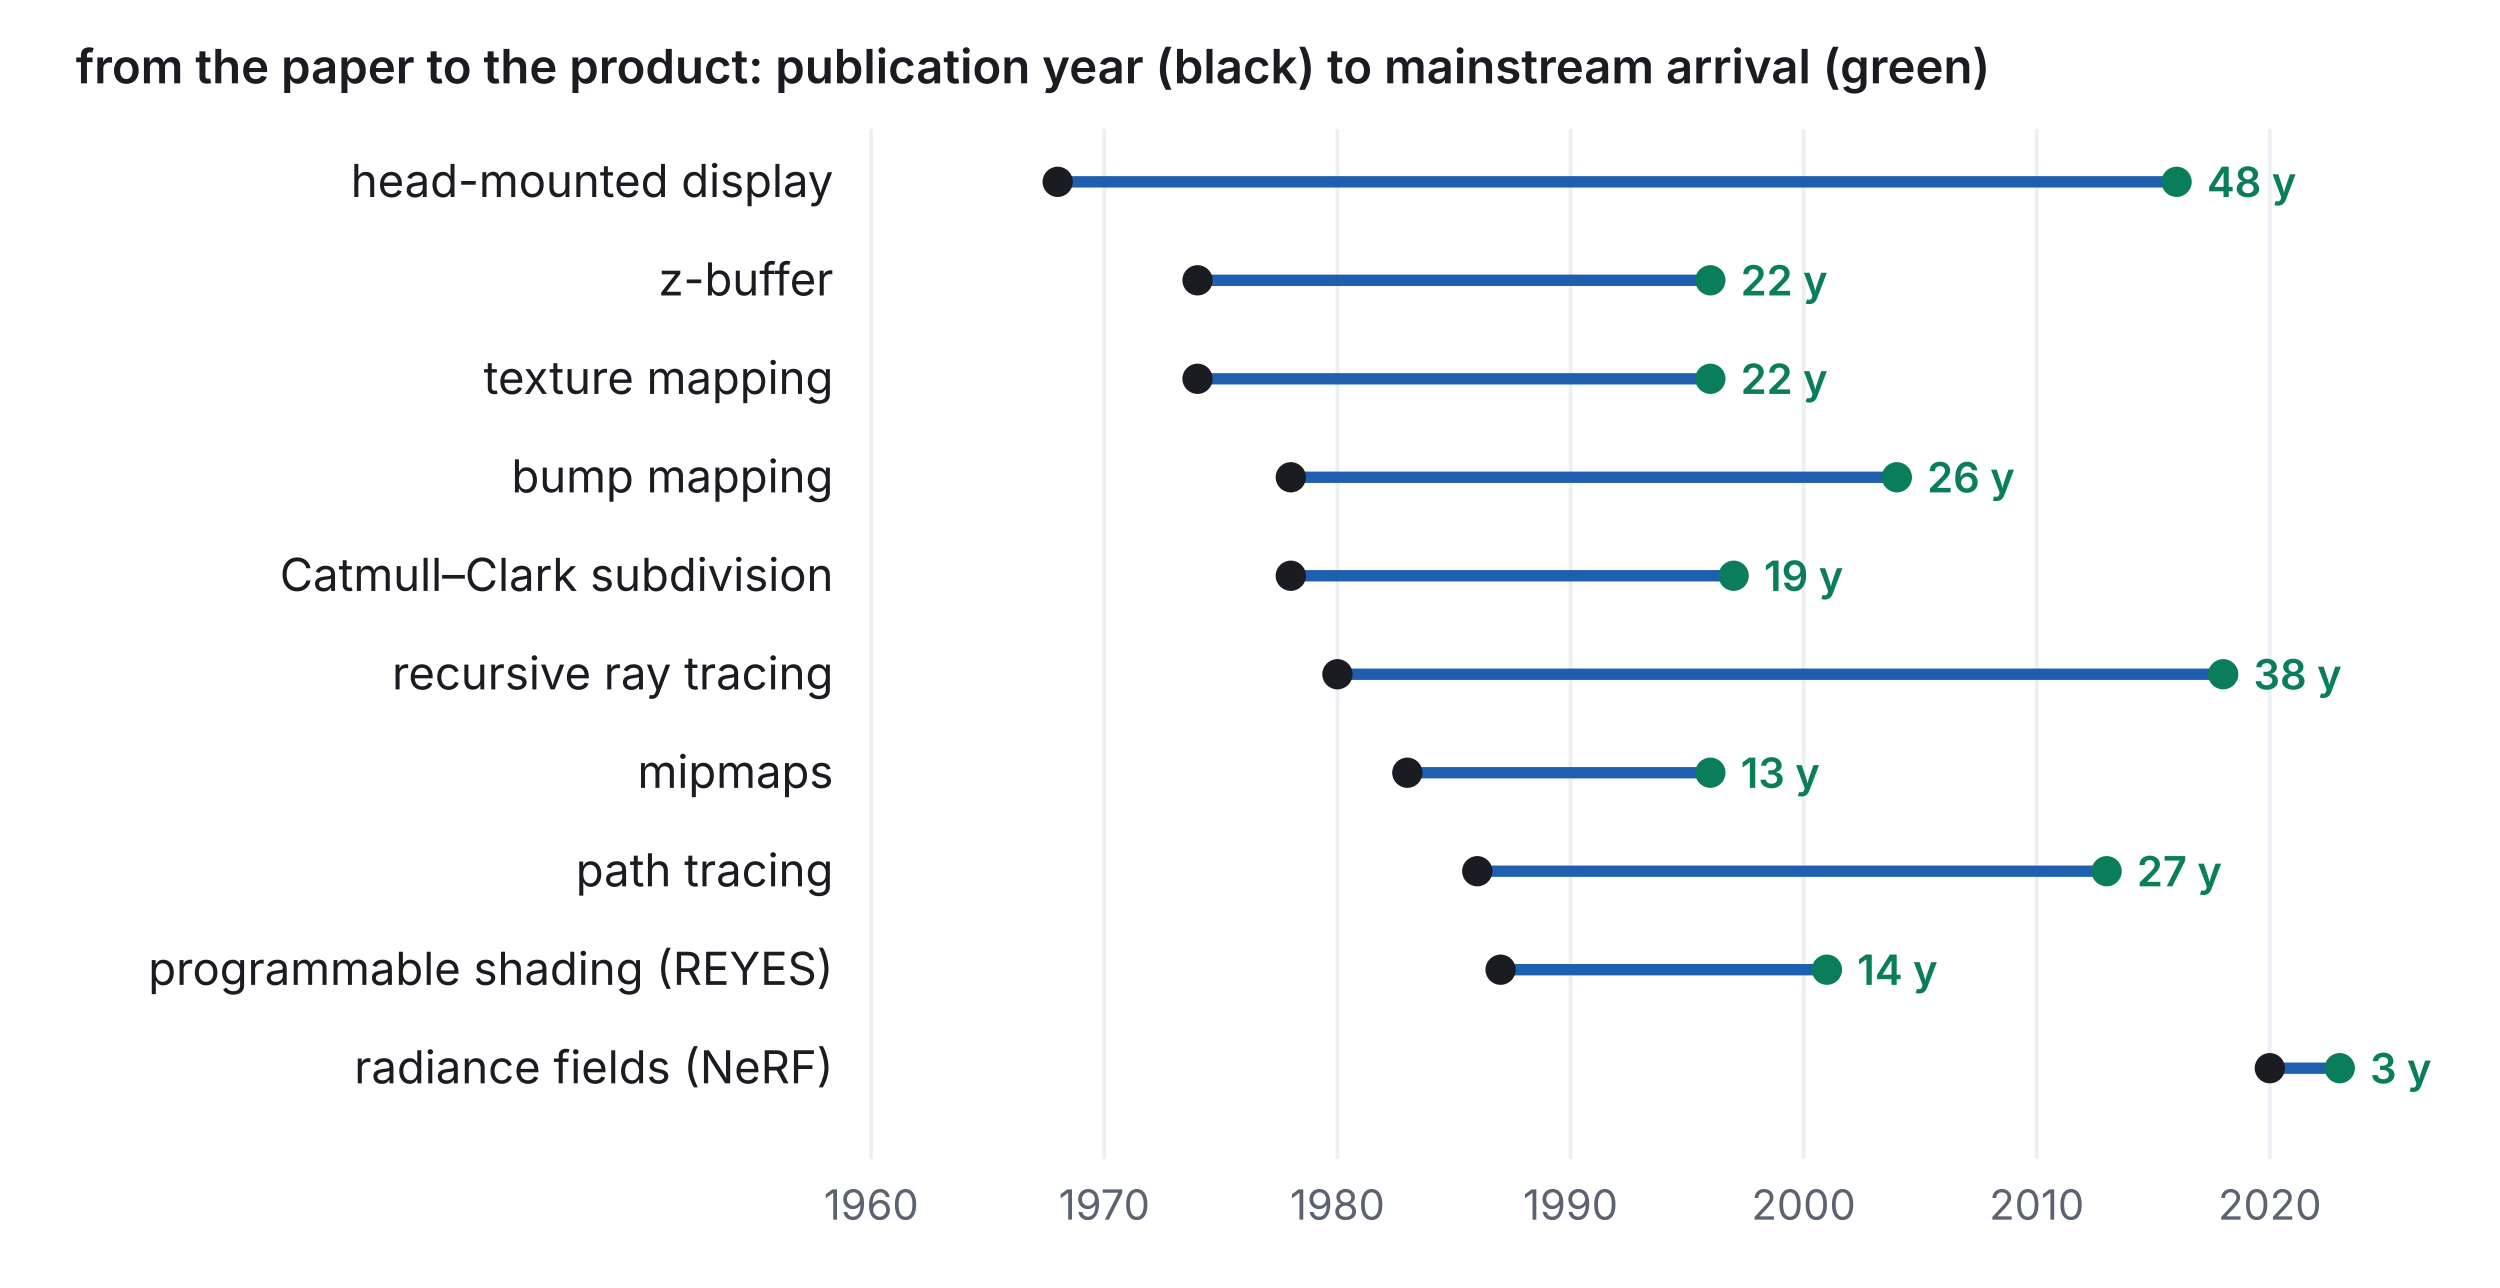
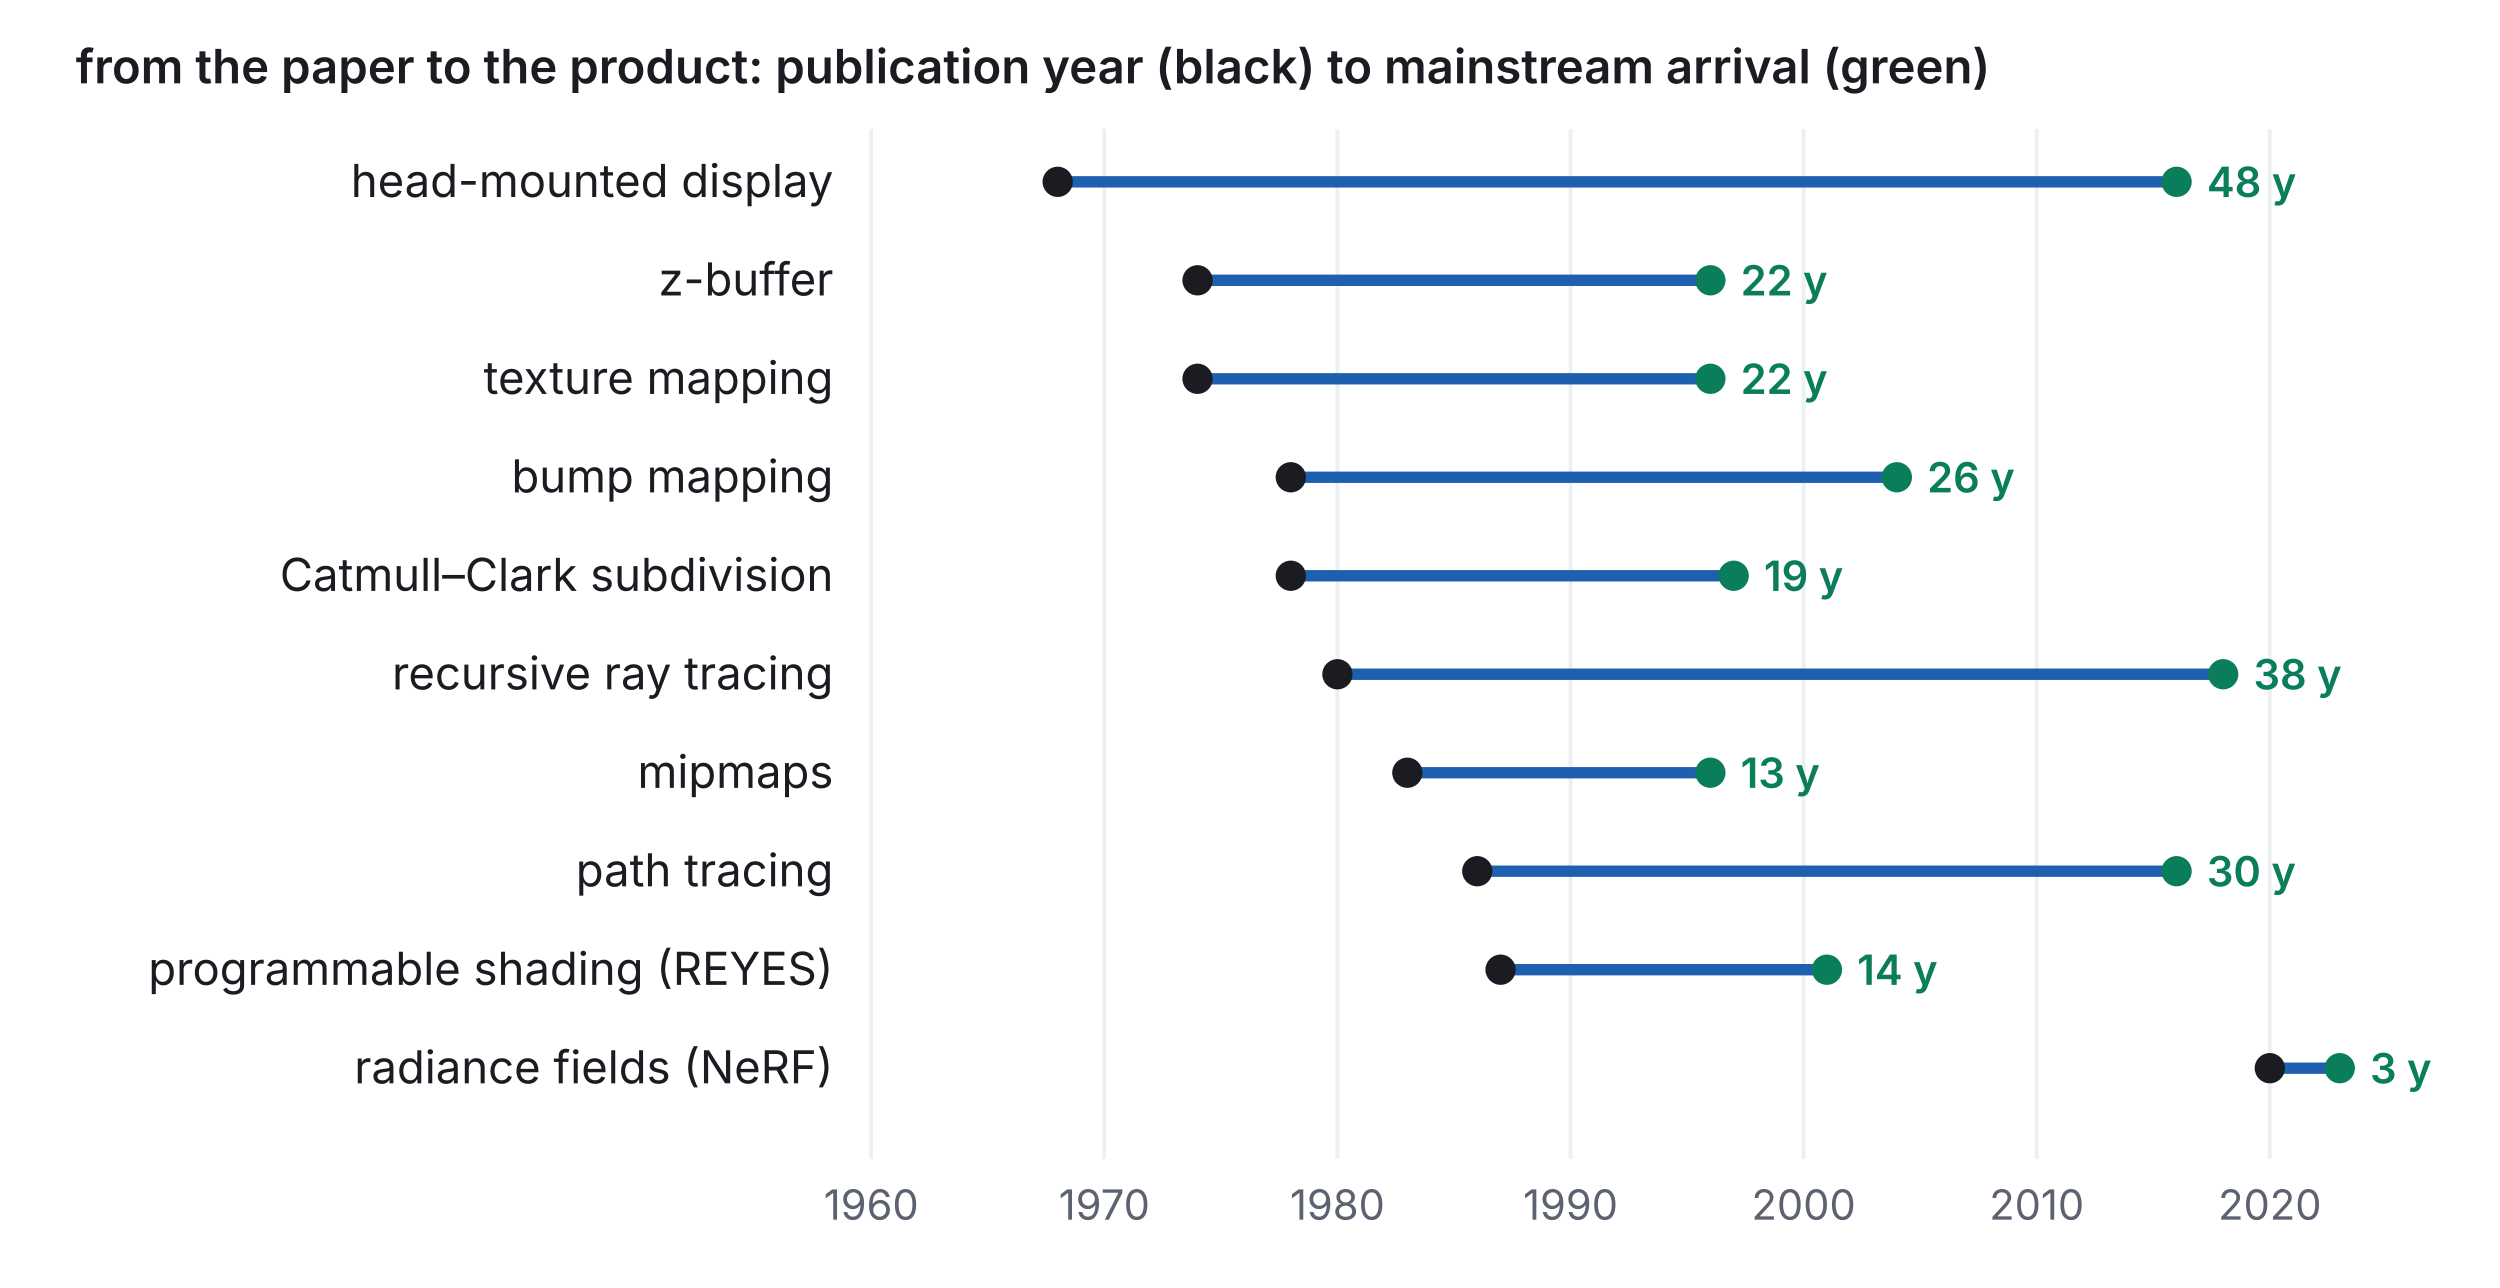
<svg xmlns="http://www.w3.org/2000/svg" viewBox="0 0 660 340" width="660" height="340" font-family="system-ui, -apple-system, Segoe UI, sans-serif" font-size="12" fill="#1a1c22">
  <rect width="660" height="340" fill="#ffffff" />
  <line x1="230" y1="34" x2="230" y2="306" stroke="#eceff4" />
  <text x="230" y="322" text-anchor="middle" font-size="11" fill="#5c6270">1960</text>
  <line x1="291.54" y1="34" x2="291.54" y2="306" stroke="#eceff4" />
  <text x="291.54" y="322" text-anchor="middle" font-size="11" fill="#5c6270">1970</text>
  <line x1="353.08" y1="34" x2="353.08" y2="306" stroke="#eceff4" />
  <text x="353.08" y="322" text-anchor="middle" font-size="11" fill="#5c6270">1980</text>
  <line x1="414.62" y1="34" x2="414.62" y2="306" stroke="#eceff4" />
  <text x="414.62" y="322" text-anchor="middle" font-size="11" fill="#5c6270">1990</text>
  <line x1="476.15" y1="34" x2="476.15" y2="306" stroke="#eceff4" />
  <text x="476.15" y="322" text-anchor="middle" font-size="11" fill="#5c6270">2000</text>
  <line x1="537.69" y1="34" x2="537.69" y2="306" stroke="#eceff4" />
  <text x="537.69" y="322" text-anchor="middle" font-size="11" fill="#5c6270">2010</text>
  <line x1="599.23" y1="34" x2="599.23" y2="306" stroke="#eceff4" />
  <text x="599.23" y="322" text-anchor="middle" font-size="11" fill="#5c6270">2020</text>
  <text x="220" y="52" text-anchor="end" font-size="12">head-mounted display</text>
  <line x1="279.23" y1="48" x2="574.62" y2="48" stroke="#1f5fb0" stroke-width="3" stroke-linecap="round" />
  <circle cx="279.23" cy="48" r="4" fill="#1a1c22" />
  <circle cx="574.62" cy="48" r="4" fill="#0a7d5a" />
  <text x="582.62" y="52" font-size="11" fill="#0a7d5a" font-weight="600">48 y</text>
  <text x="220" y="78" text-anchor="end" font-size="12">z-buffer</text>
  <line x1="316.15" y1="74" x2="451.54" y2="74" stroke="#1f5fb0" stroke-width="3" stroke-linecap="round" />
  <circle cx="316.15" cy="74" r="4" fill="#1a1c22" />
  <circle cx="451.54" cy="74" r="4" fill="#0a7d5a" />
  <text x="459.54" y="78" font-size="11" fill="#0a7d5a" font-weight="600">22 y</text>
  <text x="220" y="104" text-anchor="end" font-size="12">texture mapping</text>
  <line x1="316.15" y1="100" x2="451.54" y2="100" stroke="#1f5fb0" stroke-width="3" stroke-linecap="round" />
  <circle cx="316.15" cy="100" r="4" fill="#1a1c22" />
  <circle cx="451.54" cy="100" r="4" fill="#0a7d5a" />
  <text x="459.54" y="104" font-size="11" fill="#0a7d5a" font-weight="600">22 y</text>
  <text x="220" y="130" text-anchor="end" font-size="12">bump mapping</text>
  <line x1="340.77" y1="126" x2="500.77" y2="126" stroke="#1f5fb0" stroke-width="3" stroke-linecap="round" />
  <circle cx="340.77" cy="126" r="4" fill="#1a1c22" />
  <circle cx="500.77" cy="126" r="4" fill="#0a7d5a" />
  <text x="508.77" y="130" font-size="11" fill="#0a7d5a" font-weight="600">26 y</text>
  <text x="220" y="156" text-anchor="end" font-size="12">Catmull–Clark subdivision</text>
  <line x1="340.77" y1="152" x2="457.69" y2="152" stroke="#1f5fb0" stroke-width="3" stroke-linecap="round" />
  <circle cx="340.77" cy="152" r="4" fill="#1a1c22" />
  <circle cx="457.69" cy="152" r="4" fill="#0a7d5a" />
  <text x="465.69" y="156" font-size="11" fill="#0a7d5a" font-weight="600">19 y</text>
  <text x="220" y="182" text-anchor="end" font-size="12">recursive ray tracing</text>
  <line x1="353.08" y1="178" x2="586.92" y2="178" stroke="#1f5fb0" stroke-width="3" stroke-linecap="round" />
  <circle cx="353.08" cy="178" r="4" fill="#1a1c22" />
  <circle cx="586.92" cy="178" r="4" fill="#0a7d5a" />
  <text x="594.92" y="182" font-size="11" fill="#0a7d5a" font-weight="600">38 y</text>
  <text x="220" y="208" text-anchor="end" font-size="12">mipmaps</text>
  <line x1="371.54" y1="204" x2="451.54" y2="204" stroke="#1f5fb0" stroke-width="3" stroke-linecap="round" />
  <circle cx="371.54" cy="204" r="4" fill="#1a1c22" />
  <circle cx="451.54" cy="204" r="4" fill="#0a7d5a" />
  <text x="459.54" y="208" font-size="11" fill="#0a7d5a" font-weight="600">13 y</text>
  <text x="220" y="234" text-anchor="end" font-size="12">path tracing</text>
-   <line x1="390" y1="230" x2="556.15" y2="230" stroke="#1f5fb0" stroke-width="3" stroke-linecap="round" />
+   <line x1="390" y1="230" x2="574.62" y2="230" stroke="#1f5fb0" stroke-width="3" stroke-linecap="round" />
  <circle cx="390" cy="230" r="4" fill="#1a1c22" />
-   <circle cx="556.15" cy="230" r="4" fill="#0a7d5a" />
-   <text x="564.15" y="234" font-size="11" fill="#0a7d5a" font-weight="600">27 y</text>
+   <circle cx="574.62" cy="230" r="4" fill="#0a7d5a" />
+   <text x="582.62" y="234" font-size="11" fill="#0a7d5a" font-weight="600">30 y</text>
  <text x="220" y="260" text-anchor="end" font-size="12">programmable shading (REYES)</text>
  <line x1="396.15" y1="256" x2="482.31" y2="256" stroke="#1f5fb0" stroke-width="3" stroke-linecap="round" />
  <circle cx="396.15" cy="256" r="4" fill="#1a1c22" />
  <circle cx="482.31" cy="256" r="4" fill="#0a7d5a" />
  <text x="490.31" y="260" font-size="11" fill="#0a7d5a" font-weight="600">14 y</text>
  <text x="220" y="286" text-anchor="end" font-size="12">radiance fields (NeRF)</text>
  <line x1="599.23" y1="282" x2="617.69" y2="282" stroke="#1f5fb0" stroke-width="3" stroke-linecap="round" />
  <circle cx="599.23" cy="282" r="4" fill="#1a1c22" />
  <circle cx="617.69" cy="282" r="4" fill="#0a7d5a" />
  <text x="625.69" y="286" font-size="11" fill="#0a7d5a" font-weight="600">3 y</text>
  <text x="20" y="22" font-size="12.5" font-weight="600">from the paper to the product: publication year (black) to mainstream arrival (green)</text>
</svg>
